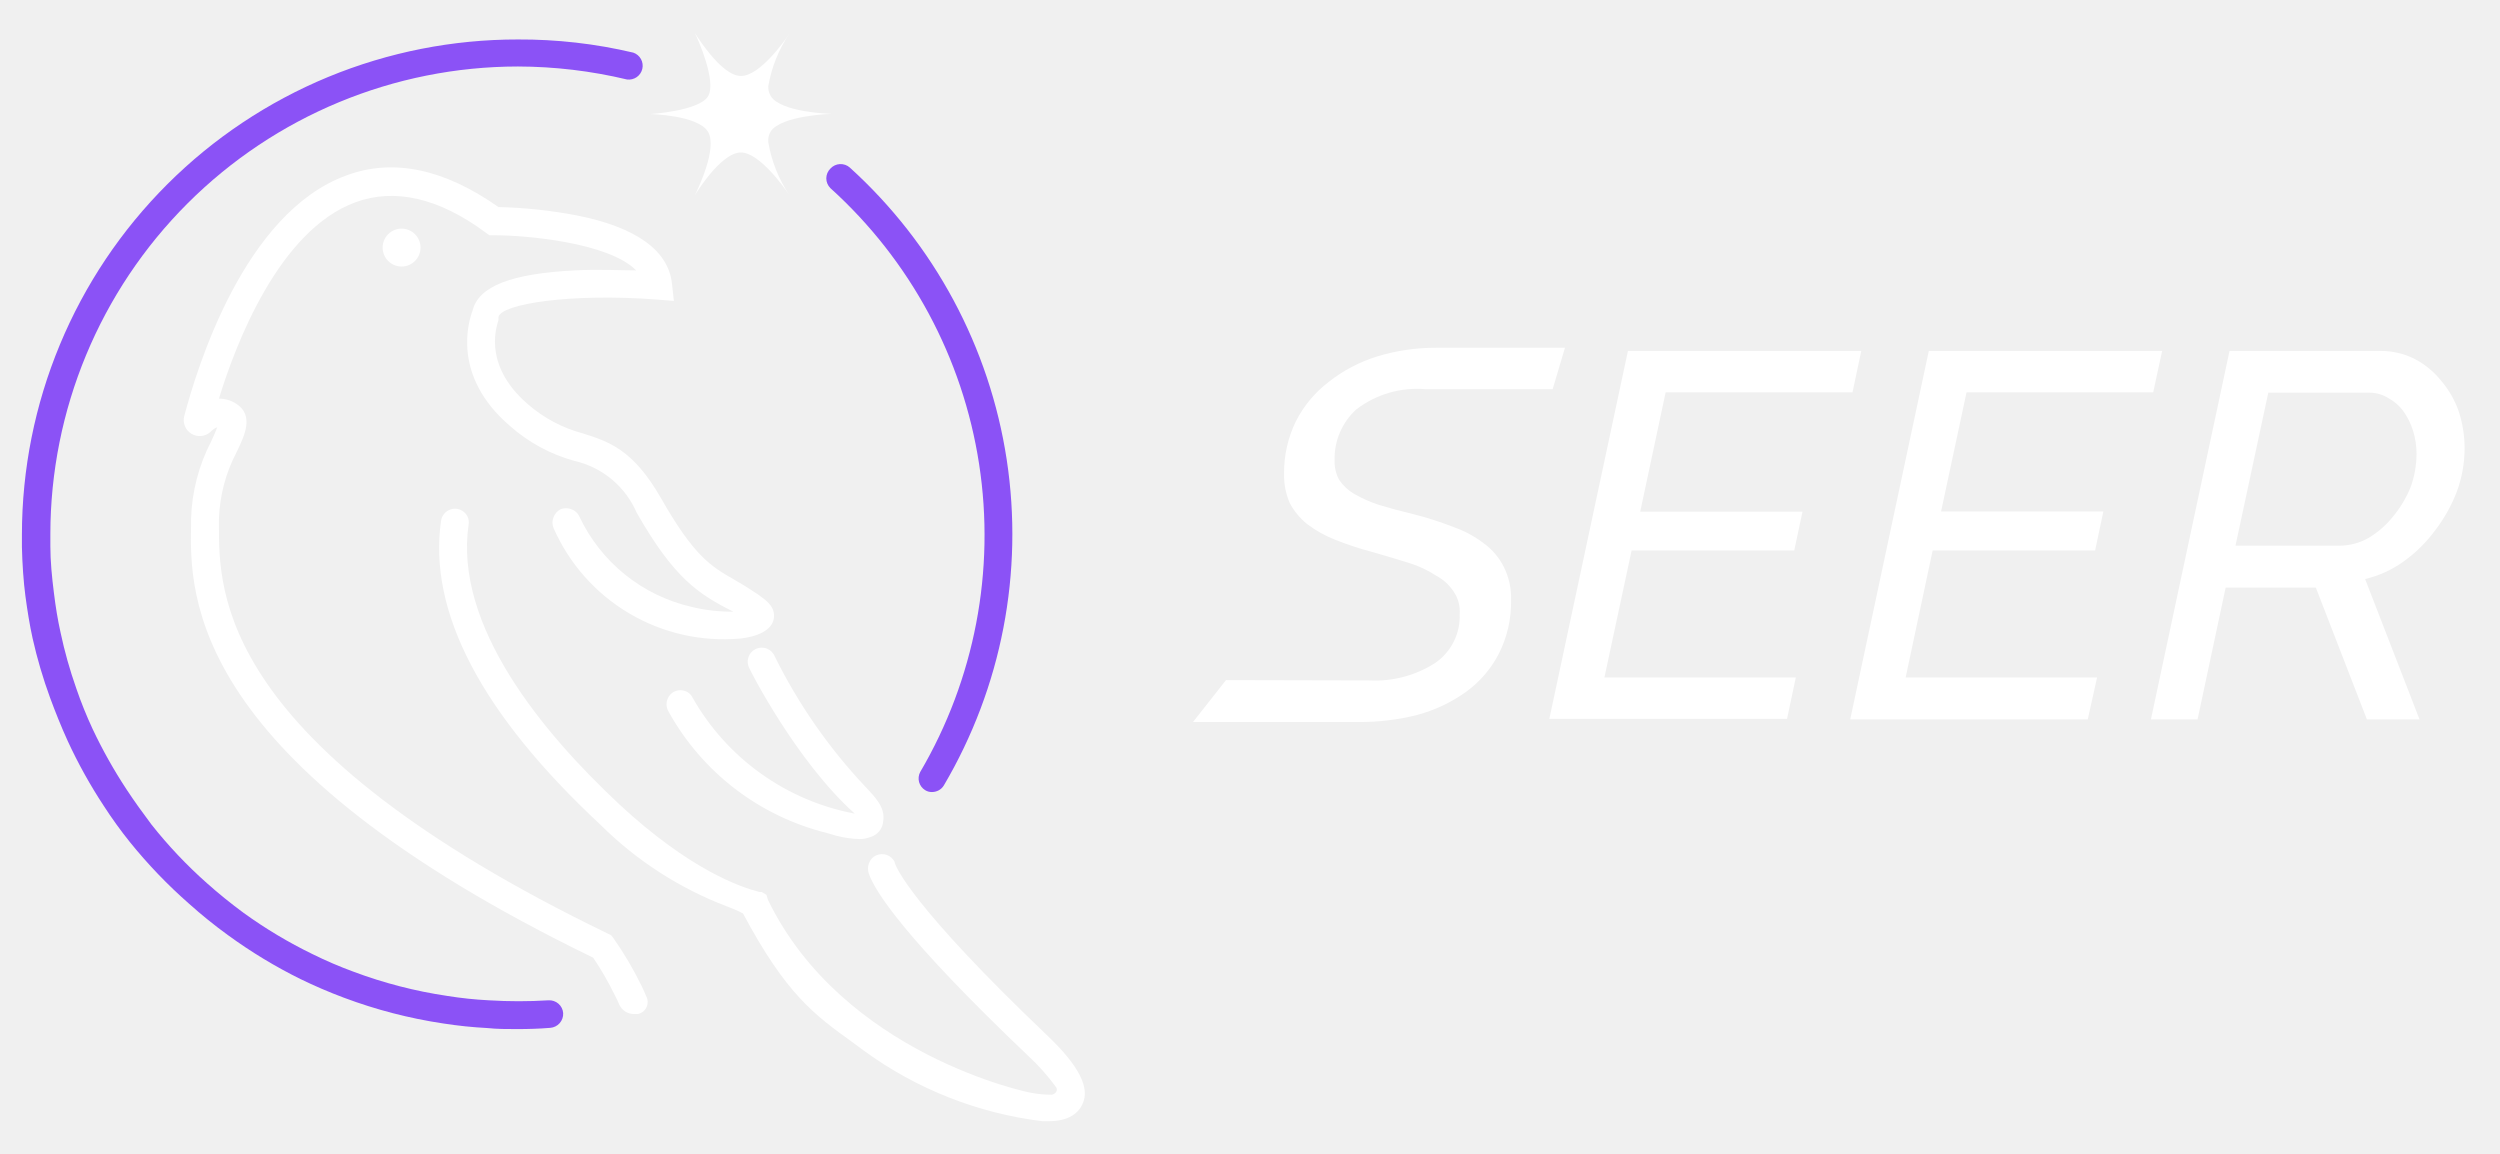
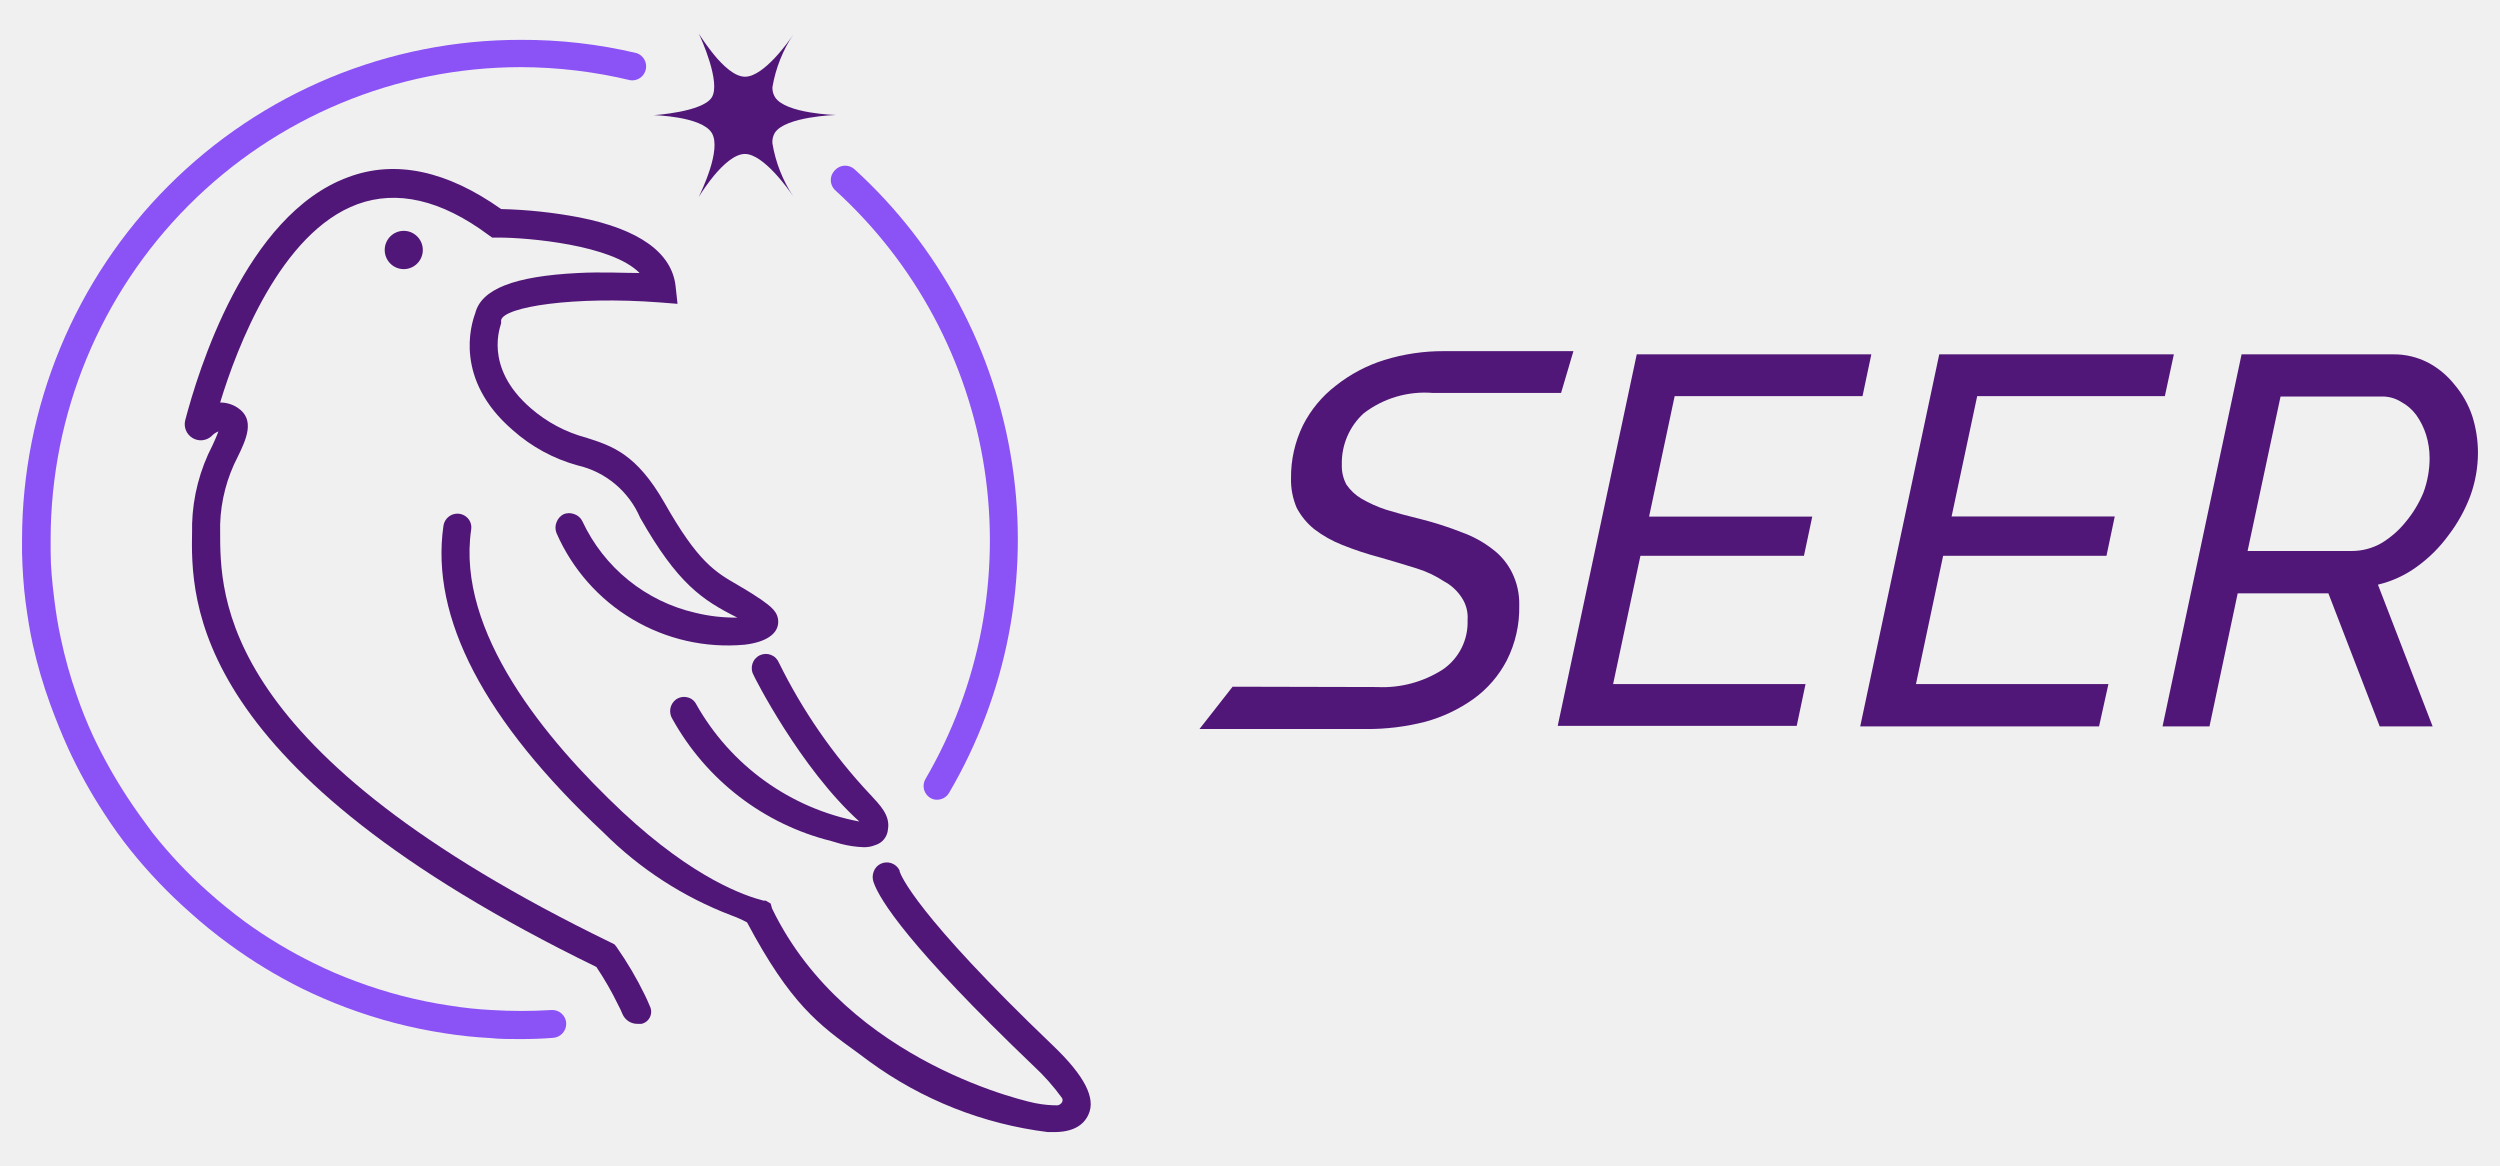
- <svg xmlns="http://www.w3.org/2000/svg" width="104" height="48" viewBox="0 0 104 48" fill="none">
-   <path d="M89.478 29.927L92.748 14.599H99.01C99.517 14.592 100.018 14.71 100.47 14.942C100.893 15.167 101.266 15.478 101.564 15.854C101.887 16.235 102.135 16.673 102.294 17.146C102.449 17.635 102.527 18.144 102.528 18.657C102.526 19.267 102.417 19.873 102.207 20.445C101.988 21.018 101.688 21.557 101.316 22.044C100.947 22.55 100.498 22.994 99.988 23.358C99.508 23.704 98.965 23.952 98.389 24.088L100.652 29.927H98.463L96.339 24.445H92.587L91.419 29.927H89.478ZM97.295 22.701C97.727 22.703 98.152 22.593 98.528 22.38C98.917 22.148 99.26 21.849 99.543 21.497C99.845 21.134 100.091 20.728 100.272 20.292C100.439 19.841 100.525 19.364 100.528 18.883C100.529 18.554 100.479 18.227 100.382 17.913C100.289 17.62 100.152 17.344 99.973 17.095C99.806 16.871 99.592 16.687 99.346 16.555C99.111 16.41 98.84 16.334 98.565 16.336H94.361L92.996 22.701H97.295Z" fill="white" />
-   <path d="M80.238 14.599H89.945L89.573 16.321H81.808L80.749 21.277H87.5L87.157 22.898H80.399L79.275 28.183H87.238L86.851 29.927H76.969L80.238 14.599Z" fill="white" />
-   <path d="M67.722 14.599H77.429L77.064 16.321H69.291L68.233 21.285H74.984L74.641 22.898H67.875L66.744 28.183H74.706L74.341 29.905H64.452L67.722 14.599Z" fill="white" />
-   <path d="M51.001 28.292L49.629 30.036H56.533C57.355 30.041 58.175 29.94 58.971 29.737C59.691 29.542 60.37 29.221 60.978 28.788C61.55 28.376 62.017 27.836 62.343 27.212C62.7 26.512 62.878 25.734 62.861 24.949C62.874 24.479 62.771 24.012 62.562 23.591C62.374 23.211 62.099 22.881 61.759 22.628C61.375 22.33 60.947 22.096 60.489 21.934C59.942 21.718 59.381 21.538 58.81 21.394C58.266 21.263 57.779 21.131 57.351 21C56.998 20.885 56.658 20.733 56.336 20.547C56.086 20.402 55.872 20.202 55.709 19.963C55.574 19.712 55.509 19.43 55.519 19.146C55.509 18.749 55.584 18.354 55.741 17.989C55.897 17.624 56.13 17.296 56.424 17.029C57.243 16.403 58.265 16.104 59.292 16.19H64.591L65.102 14.467H59.737C58.904 14.464 58.075 14.587 57.278 14.832C56.549 15.058 55.869 15.417 55.271 15.89C54.702 16.324 54.238 16.881 53.913 17.518C53.579 18.199 53.409 18.949 53.417 19.708C53.407 20.124 53.487 20.537 53.65 20.92C53.83 21.261 54.079 21.562 54.38 21.803C54.735 22.072 55.126 22.291 55.541 22.453C56.055 22.658 56.581 22.831 57.117 22.971C57.679 23.131 58.183 23.285 58.628 23.423C59.023 23.545 59.399 23.722 59.745 23.949C60.04 24.105 60.291 24.334 60.474 24.613C60.661 24.887 60.748 25.217 60.723 25.547C60.738 25.944 60.654 26.338 60.476 26.692C60.299 27.047 60.035 27.351 59.708 27.577C58.894 28.1 57.937 28.355 56.971 28.306L51.001 28.292Z" fill="white" />
-   <path d="M38.769 32.949C38.668 32.951 38.569 32.923 38.484 32.869C38.361 32.793 38.272 32.673 38.233 32.533C38.196 32.393 38.212 32.245 38.28 32.117C40.546 28.256 41.412 23.731 40.731 19.306C40.051 14.881 37.865 10.826 34.543 7.825C34.49 7.772 34.447 7.709 34.418 7.639C34.389 7.57 34.374 7.495 34.374 7.42C34.374 7.344 34.389 7.27 34.418 7.2C34.447 7.131 34.49 7.068 34.543 7.015C34.645 6.902 34.788 6.834 34.939 6.826C35.091 6.818 35.24 6.87 35.353 6.971C38.862 10.151 41.167 14.444 41.88 19.125C42.592 23.807 41.669 28.591 39.265 32.672C39.214 32.757 39.141 32.827 39.054 32.876C38.967 32.924 38.869 32.949 38.769 32.949Z" fill="#8B52F6" />
-   <path d="M21.508 42.81C21.092 42.81 20.676 42.81 20.275 42.767C19.662 42.735 19.05 42.672 18.443 42.577C17.03 42.366 15.643 42.006 14.305 41.504C13.677 41.27 13.072 41.007 12.502 40.73C11.447 40.209 10.439 39.598 9.488 38.905C8.923 38.496 8.38 38.057 7.86 37.591C6.972 36.811 6.151 35.956 5.408 35.036C5.017 34.55 4.652 34.043 4.313 33.518C3.748 32.659 3.248 31.759 2.817 30.825C2.547 30.234 2.306 29.628 2.087 29.037C1.791 28.229 1.547 27.402 1.358 26.562C1.233 26 1.139 25.401 1.058 24.803C0.978 24.204 0.927 23.438 0.912 22.767C0.912 22.591 0.912 22.409 0.912 22.226C0.915 19.52 1.451 16.84 2.49 14.341C3.528 11.841 5.049 9.571 6.965 7.66C8.881 5.748 11.155 4.233 13.656 3.2C16.158 2.168 18.839 1.639 21.545 1.642C23.162 1.634 24.774 1.818 26.347 2.19C26.482 2.237 26.595 2.332 26.664 2.457C26.733 2.582 26.753 2.728 26.72 2.867C26.687 3.006 26.604 3.128 26.487 3.209C26.369 3.29 26.226 3.325 26.084 3.307C24.597 2.951 23.074 2.77 21.545 2.766C16.389 2.77 11.445 4.82 7.798 8.466C4.152 12.111 2.1 17.055 2.095 22.212C2.095 22.387 2.095 22.555 2.095 22.723C2.095 23.358 2.16 24 2.241 24.65C2.321 25.299 2.401 25.774 2.518 26.307C2.686 27.099 2.905 27.879 3.175 28.642C3.371 29.216 3.598 29.779 3.854 30.328C4.266 31.2 4.739 32.042 5.269 32.847C5.591 33.336 5.934 33.81 6.306 34.307C7 35.183 7.769 35.996 8.605 36.737C9.094 37.175 9.612 37.591 10.137 37.978C11.042 38.632 12.002 39.206 13.006 39.694C13.559 39.967 14.127 40.211 14.706 40.423C15.969 40.896 17.277 41.234 18.611 41.431C19.184 41.523 19.761 41.584 20.341 41.613C21.165 41.664 21.991 41.664 22.815 41.613C22.967 41.603 23.116 41.654 23.231 41.753C23.346 41.853 23.417 41.994 23.428 42.146C23.436 42.299 23.384 42.448 23.283 42.563C23.182 42.677 23.04 42.748 22.888 42.759C22.435 42.796 21.968 42.81 21.508 42.81Z" fill="#8B52F6" />
-   <path d="M32.2 25.62C32.2 26.117 31.689 26.46 30.806 26.562C29.191 26.708 27.571 26.342 26.175 25.517C24.779 24.692 23.678 23.449 23.026 21.963C22.968 21.821 22.968 21.661 23.026 21.518C23.08 21.372 23.187 21.252 23.326 21.182C23.466 21.128 23.623 21.128 23.764 21.182C23.837 21.207 23.904 21.246 23.962 21.297C24.02 21.349 24.067 21.412 24.099 21.482C24.541 22.424 25.193 23.253 26.003 23.905C26.814 24.558 27.763 25.017 28.777 25.248C29.343 25.386 29.925 25.452 30.507 25.445C29.047 24.715 28.04 24.051 26.486 21.328C26.255 20.792 25.901 20.317 25.452 19.943C25.003 19.569 24.472 19.305 23.902 19.175C22.904 18.902 21.982 18.403 21.209 17.715C18.786 15.635 19.487 13.38 19.662 12.912C19.91 11.912 21.267 11.38 23.917 11.248C24.887 11.197 25.836 11.248 26.464 11.248C25.318 10.08 21.822 9.788 20.625 9.788H20.362L20.209 9.679C18.239 8.219 16.414 7.825 14.801 8.409C11.604 9.569 9.794 14.336 9.108 16.584C9.368 16.582 9.622 16.658 9.838 16.803C10.568 17.285 10.188 18.102 9.838 18.817C9.389 19.675 9.14 20.623 9.108 21.591V21.847C9.108 24.584 9.021 30.978 25.303 38.847L25.42 38.905L25.5 39C25.95 39.639 26.348 40.312 26.69 41.014C26.756 41.16 26.829 41.299 26.887 41.453C26.922 41.522 26.941 41.598 26.943 41.676C26.944 41.754 26.927 41.831 26.894 41.901C26.861 41.972 26.812 42.034 26.752 42.082C26.691 42.131 26.62 42.165 26.544 42.182H26.369C26.242 42.183 26.117 42.147 26.009 42.078C25.902 42.009 25.817 41.911 25.763 41.796C25.705 41.654 25.639 41.516 25.566 41.38C25.305 40.846 25.008 40.332 24.676 39.839C7.853 31.679 7.889 24.788 7.948 21.847C7.948 21.759 7.948 21.672 7.948 21.591C7.98 20.458 8.27 19.348 8.794 18.343C8.86 18.197 8.977 17.949 9.035 17.774C8.927 17.817 8.829 17.884 8.751 17.971C8.645 18.066 8.511 18.124 8.369 18.138C8.228 18.151 8.086 18.118 7.964 18.045C7.842 17.971 7.747 17.86 7.693 17.729C7.639 17.597 7.628 17.452 7.663 17.314C8.189 15.328 10.145 8.854 14.407 7.299C16.363 6.569 18.494 7.036 20.735 8.613C21.82 8.639 22.901 8.754 23.968 8.956C26.457 9.445 27.799 10.416 27.953 11.788L28.033 12.518L27.303 12.46C23.742 12.19 20.844 12.642 20.735 13.19V13.27V13.321C20.735 13.387 19.968 15.102 21.961 16.817C22.62 17.39 23.401 17.805 24.245 18.029C25.325 18.372 26.332 18.693 27.493 20.715C28.88 23.153 29.58 23.562 30.551 24.117C30.799 24.263 31.062 24.416 31.354 24.613L31.492 24.701C31.865 24.971 32.2 25.19 32.2 25.62Z" fill="white" />
-   <path d="M36.74 34.168C36.73 34.317 36.673 34.459 36.58 34.575C36.486 34.692 36.358 34.776 36.215 34.818C36.064 34.879 35.903 34.908 35.74 34.905C35.42 34.894 35.102 34.847 34.791 34.767L34.39 34.65C33.009 34.307 31.713 33.683 30.583 32.818C29.453 31.953 28.513 30.864 27.822 29.621C27.741 29.495 27.711 29.343 27.736 29.196C27.762 29.049 27.842 28.916 27.96 28.825C28.029 28.775 28.107 28.74 28.19 28.724C28.274 28.707 28.36 28.709 28.442 28.73C28.52 28.747 28.594 28.781 28.657 28.831C28.72 28.88 28.771 28.943 28.807 29.015C29.512 30.263 30.482 31.343 31.648 32.177C32.814 33.012 34.148 33.582 35.558 33.847C33.113 31.657 31.179 27.84 31.179 27.81C31.14 27.741 31.116 27.664 31.107 27.584C31.099 27.505 31.108 27.425 31.132 27.349C31.156 27.273 31.195 27.202 31.247 27.142C31.3 27.082 31.364 27.033 31.436 26.998C31.508 26.964 31.586 26.945 31.666 26.942C31.746 26.939 31.825 26.952 31.899 26.981C31.974 27.01 32.042 27.053 32.098 27.11C32.155 27.166 32.2 27.233 32.23 27.307C33.207 29.282 34.471 31.103 35.981 32.708L36.025 32.752C36.383 33.146 36.842 33.577 36.74 34.168Z" fill="white" />
-   <path d="M45.038 45.912C44.834 46.38 44.36 46.642 43.623 46.642H43.36C40.685 46.314 38.138 45.309 35.959 43.723L35.485 43.372C33.872 42.212 32.711 41.372 30.909 38C30.694 37.887 30.472 37.79 30.244 37.708C28.269 36.956 26.474 35.797 24.975 34.306C20.027 29.693 17.801 25.445 18.348 21.664C18.364 21.555 18.41 21.452 18.482 21.368C18.553 21.284 18.647 21.222 18.753 21.189C18.858 21.156 18.971 21.154 19.077 21.182C19.184 21.211 19.28 21.269 19.355 21.35C19.413 21.414 19.456 21.489 19.48 21.572C19.504 21.654 19.509 21.74 19.494 21.825C18.881 26.029 22.567 30.474 25.763 33.46C28.719 36.204 30.828 36.912 31.602 37.109C31.631 37.104 31.661 37.104 31.69 37.109L31.887 37.226L31.945 37.431C35.069 43.868 42.812 45.46 42.893 45.46C43.176 45.514 43.465 45.541 43.754 45.54C43.793 45.534 43.831 45.519 43.864 45.496C43.897 45.474 43.924 45.444 43.944 45.409C43.958 45.383 43.965 45.354 43.965 45.325C43.965 45.295 43.958 45.267 43.944 45.241C43.597 44.763 43.203 44.32 42.769 43.92C37.587 38.985 36.397 37.066 36.149 36.358C36.094 36.214 36.094 36.056 36.149 35.912C36.173 35.84 36.213 35.773 36.264 35.717C36.316 35.66 36.378 35.615 36.448 35.584C36.588 35.521 36.747 35.514 36.891 35.566C37.035 35.618 37.154 35.724 37.222 35.861V35.898C37.273 36.058 37.871 37.65 43.593 43.102C44.885 44.336 45.345 45.255 45.038 45.912Z" fill="white" />
-   <path d="M16.706 11.088C17.141 11.088 17.494 10.735 17.494 10.299C17.494 9.864 17.141 9.511 16.706 9.511C16.271 9.511 15.918 9.864 15.918 10.299C15.918 10.735 16.271 11.088 16.706 11.088Z" fill="white" />
-   <path d="M31.96 5.912C32.092 6.695 32.388 7.442 32.828 8.102C32.646 7.825 31.595 6.343 30.821 6.343C30.398 6.343 29.916 6.788 29.537 7.241C29.309 7.52 29.1 7.812 28.909 8.117C29.004 7.92 29.872 6.161 29.449 5.475C29.026 4.788 27.048 4.745 27.048 4.745C27.048 4.745 29.062 4.621 29.449 4.015C29.836 3.409 29.011 1.577 28.909 1.38C29.103 1.684 29.315 1.976 29.544 2.256C29.916 2.708 30.398 3.161 30.828 3.161C31.602 3.161 32.646 1.701 32.836 1.402C32.391 2.061 32.093 2.807 31.96 3.591C31.953 3.738 31.992 3.883 32.069 4.007C32.507 4.686 34.587 4.737 34.587 4.737C34.587 4.737 32.507 4.796 32.062 5.467C31.981 5.601 31.945 5.757 31.96 5.912Z" fill="white" />
+ <svg xmlns="http://www.w3.org/2000/svg" width="103" height="48" viewBox="0 0 103 48" fill="none">
+   <path d="M89.097 29.927L92.353 14.599H98.589C99.094 14.592 99.593 14.71 100.042 14.942C100.464 15.167 100.835 15.478 101.132 15.854C101.454 16.235 101.701 16.673 101.859 17.146C102.013 17.635 102.091 18.144 102.092 18.657C102.09 19.267 101.982 19.873 101.772 20.445C101.555 21.018 101.256 21.557 100.885 22.044C100.517 22.55 100.071 22.994 99.562 23.358C99.085 23.704 98.544 23.952 97.971 24.088L100.224 29.927H98.044L95.929 24.445H92.193L91.031 29.927H89.097ZM96.881 22.701C97.311 22.703 97.735 22.593 98.109 22.38C98.496 22.148 98.838 21.849 99.119 21.497C99.421 21.134 99.666 20.728 99.846 20.292C100.012 19.841 100.098 19.364 100.1 18.883C100.101 18.554 100.052 18.227 99.955 17.913C99.863 17.62 99.725 17.344 99.548 17.095C99.381 16.871 99.168 16.687 98.923 16.555C98.69 16.41 98.42 16.334 98.145 16.336H93.959L92.6 22.701H96.881Z" fill="#511778" />
+   <path d="M79.897 14.599H89.563L89.192 16.321H81.46L80.406 21.277H87.128L86.787 22.898H80.057L78.938 28.183H86.867L86.481 29.927H76.641L79.897 14.599Z" fill="#511778" />
+   <path d="M67.434 14.599H77.099L76.736 16.321H68.996L67.942 21.285H74.665L74.323 22.898H67.586L66.46 28.183H74.388L74.025 29.905H64.178L67.434 14.599Z" fill="#511778" />
+   <path d="M50.784 28.292L49.418 30.036H56.293C57.111 30.041 57.927 29.94 58.72 29.737C59.437 29.542 60.114 29.221 60.719 28.788C61.288 28.376 61.753 27.836 62.078 27.212C62.433 26.512 62.61 25.734 62.593 24.949C62.606 24.479 62.504 24.012 62.296 23.591C62.108 23.211 61.835 22.881 61.496 22.628C61.114 22.33 60.687 22.096 60.232 21.934C59.687 21.718 59.128 21.538 58.56 21.394C58.017 21.263 57.533 21.131 57.107 21C56.755 20.885 56.417 20.733 56.096 20.547C55.848 20.402 55.634 20.202 55.471 19.963C55.338 19.712 55.273 19.43 55.283 19.146C55.273 18.749 55.348 18.354 55.504 17.989C55.659 17.624 55.891 17.296 56.184 17.029C56.999 16.403 58.017 16.104 59.04 16.19H64.316L64.825 14.467H59.483C58.653 14.464 57.828 14.587 57.034 14.832C56.309 15.058 55.631 15.417 55.035 15.89C54.469 16.324 54.007 16.881 53.684 17.518C53.351 18.199 53.181 18.949 53.19 19.708C53.18 20.124 53.26 20.537 53.422 20.92C53.601 21.261 53.849 21.562 54.149 21.803C54.502 22.072 54.891 22.291 55.304 22.453C55.816 22.658 56.341 22.831 56.874 22.971C57.434 23.131 57.935 23.285 58.379 23.423C58.772 23.545 59.146 23.722 59.49 23.949C59.785 24.105 60.035 24.334 60.217 24.613C60.403 24.887 60.49 25.217 60.464 25.547C60.48 25.944 60.396 26.338 60.219 26.692C60.042 27.047 59.779 27.351 59.454 27.577C58.644 28.1 57.691 28.355 56.729 28.306L50.784 28.292Z" fill="#511778" />
+   <path d="M38.604 32.949C38.504 32.951 38.405 32.923 38.321 32.869C38.198 32.793 38.109 32.673 38.071 32.533C38.033 32.393 38.05 32.245 38.117 32.117C40.374 28.256 41.236 23.731 40.558 19.306C39.88 14.881 37.704 10.826 34.396 7.825C34.343 7.772 34.301 7.709 34.272 7.639C34.243 7.57 34.228 7.495 34.228 7.42C34.228 7.344 34.243 7.27 34.272 7.2C34.301 7.131 34.343 7.068 34.396 7.015C34.498 6.902 34.64 6.834 34.791 6.826C34.942 6.818 35.09 6.87 35.203 6.971C38.697 10.151 40.992 14.444 41.701 19.125C42.411 23.807 41.492 28.591 39.098 32.672C39.047 32.757 38.974 32.827 38.888 32.876C38.801 32.924 38.703 32.949 38.604 32.949Z" fill="#8B52F6" />
+   <path d="M21.417 42.81C21.003 42.81 20.588 42.81 20.189 42.767C19.578 42.735 18.969 42.672 18.365 42.577C16.957 42.366 15.576 42.006 14.244 41.504C13.619 41.27 13.016 41.007 12.449 40.73C11.399 40.209 10.395 39.598 9.448 38.905C8.885 38.496 8.344 38.057 7.827 37.591C6.942 36.811 6.125 35.956 5.385 35.036C4.996 34.55 4.632 34.043 4.295 33.518C3.732 32.659 3.234 31.759 2.805 30.825C2.536 30.234 2.297 29.628 2.078 29.037C1.783 28.229 1.54 27.402 1.352 26.562C1.228 26 1.134 25.401 1.054 24.803C0.974 24.204 0.923 23.438 0.908 22.767C0.908 22.591 0.908 22.409 0.908 22.226C0.911 19.52 1.445 16.84 2.479 14.341C3.513 11.841 5.027 9.571 6.935 7.66C8.843 5.748 11.107 4.233 13.598 3.2C16.089 2.168 18.758 1.639 21.453 1.642C23.063 1.634 24.668 1.818 26.235 2.19C26.369 2.237 26.482 2.332 26.55 2.457C26.619 2.582 26.639 2.728 26.606 2.867C26.574 3.006 26.491 3.128 26.374 3.209C26.257 3.29 26.114 3.325 25.974 3.307C24.493 2.951 22.976 2.77 21.453 2.766C16.319 2.77 11.396 4.82 7.765 8.466C4.134 12.111 2.092 17.055 2.086 22.212C2.086 22.387 2.086 22.555 2.086 22.723C2.086 23.358 2.151 24 2.231 24.65C2.311 25.299 2.391 25.774 2.507 26.307C2.674 27.099 2.893 27.879 3.161 28.642C3.357 29.216 3.583 29.779 3.837 30.328C4.248 31.2 4.719 32.042 5.247 32.847C5.567 33.336 5.908 33.81 6.279 34.307C6.97 35.183 7.736 35.996 8.568 36.737C9.055 37.175 9.571 37.591 10.094 37.978C10.995 38.632 11.951 39.206 12.95 39.694C13.501 39.967 14.066 40.211 14.644 40.423C15.901 40.896 17.204 41.234 18.532 41.431C19.102 41.523 19.677 41.584 20.254 41.613C21.075 41.664 21.897 41.664 22.718 41.613C22.869 41.603 23.018 41.654 23.132 41.753C23.247 41.853 23.317 41.994 23.328 42.146C23.336 42.299 23.284 42.448 23.184 42.563C23.083 42.677 22.942 42.748 22.79 42.759C22.34 42.796 21.875 42.81 21.417 42.81Z" fill="#8B52F6" />
+   <path d="M32.063 25.62C32.063 26.117 31.555 26.46 30.675 26.562C29.067 26.708 27.454 26.342 26.064 25.517C24.674 24.692 23.577 23.449 22.928 21.963C22.871 21.821 22.871 21.661 22.928 21.518C22.982 21.372 23.088 21.252 23.226 21.182C23.367 21.128 23.522 21.128 23.662 21.182C23.735 21.207 23.803 21.246 23.86 21.297C23.918 21.349 23.964 21.412 23.997 21.482C24.437 22.424 25.086 23.253 25.893 23.905C26.7 24.558 27.645 25.017 28.655 25.248C29.219 25.386 29.797 25.452 30.378 25.445C28.924 24.715 27.921 24.051 26.373 21.328C26.143 20.792 25.79 20.317 25.343 19.943C24.896 19.569 24.368 19.305 23.8 19.175C22.807 18.902 21.889 18.403 21.119 17.715C18.706 15.635 19.404 13.38 19.578 12.912C19.825 11.912 21.177 11.38 23.815 11.248C24.782 11.197 25.726 11.248 26.351 11.248C25.21 10.08 21.729 9.788 20.538 9.788H20.276L20.123 9.679C18.161 8.219 16.344 7.825 14.738 8.409C11.555 9.569 9.753 14.336 9.07 16.584C9.328 16.582 9.582 16.658 9.796 16.803C10.523 17.285 10.145 18.102 9.796 18.817C9.35 19.675 9.101 20.623 9.07 21.591V21.847C9.07 24.584 8.982 30.978 25.196 38.847L25.312 38.905L25.392 39C25.84 39.639 26.236 40.312 26.577 41.014C26.642 41.16 26.715 41.299 26.773 41.453C26.808 41.522 26.827 41.598 26.828 41.676C26.829 41.754 26.813 41.831 26.78 41.901C26.747 41.972 26.698 42.034 26.638 42.082C26.578 42.131 26.507 42.165 26.431 42.182H26.257C26.13 42.183 26.006 42.147 25.899 42.078C25.792 42.009 25.707 41.911 25.654 41.796C25.596 41.654 25.53 41.516 25.457 41.38C25.198 40.846 24.901 40.332 24.571 39.839C7.82 31.679 7.856 24.788 7.914 21.847C7.914 21.759 7.914 21.672 7.914 21.591C7.946 20.458 8.235 19.348 8.757 18.343C8.823 18.197 8.939 17.949 8.997 17.774C8.889 17.817 8.792 17.884 8.714 17.971C8.608 18.066 8.475 18.124 8.334 18.138C8.193 18.151 8.051 18.118 7.93 18.045C7.809 17.971 7.714 17.86 7.66 17.729C7.606 17.597 7.596 17.452 7.631 17.314C8.154 15.328 10.102 8.854 14.346 7.299C16.293 6.569 18.415 7.036 20.646 8.613C21.727 8.639 22.804 8.754 23.866 8.956C26.344 9.445 27.681 10.416 27.834 11.788L27.914 12.518L27.187 12.46C23.641 12.19 20.756 12.642 20.646 13.19V13.27V13.321C20.646 13.387 19.883 15.102 21.867 16.817C22.524 17.39 23.302 17.805 24.142 18.029C25.218 18.372 26.221 18.693 27.376 20.715C28.757 23.153 29.454 23.562 30.421 24.117C30.668 24.263 30.93 24.416 31.221 24.613L31.358 24.701C31.729 24.971 32.063 25.19 32.063 25.62Z" fill="#511778" />
+   <path d="M36.584 34.168C36.573 34.317 36.517 34.459 36.424 34.575C36.33 34.692 36.203 34.776 36.06 34.818C35.911 34.879 35.75 34.908 35.588 34.905C35.269 34.894 34.952 34.847 34.643 34.767L34.244 34.65C32.868 34.307 31.578 33.683 30.453 32.818C29.328 31.953 28.392 30.864 27.703 29.621C27.623 29.495 27.593 29.343 27.618 29.196C27.644 29.049 27.723 28.916 27.841 28.825C27.909 28.775 27.988 28.74 28.07 28.724C28.153 28.707 28.239 28.709 28.321 28.73C28.399 28.747 28.472 28.781 28.535 28.831C28.598 28.88 28.649 28.943 28.684 29.015C29.387 30.263 30.352 31.343 31.513 32.177C32.675 33.012 34.003 33.582 35.406 33.847C32.972 31.657 31.046 27.84 31.046 27.81C31.007 27.741 30.983 27.664 30.975 27.584C30.967 27.505 30.975 27.425 30.999 27.349C31.023 27.273 31.062 27.202 31.114 27.142C31.167 27.082 31.23 27.033 31.302 26.998C31.374 26.964 31.452 26.945 31.531 26.942C31.61 26.939 31.69 26.952 31.764 26.981C31.838 27.01 31.905 27.053 31.962 27.11C32.018 27.166 32.063 27.233 32.093 27.307C33.066 29.282 34.324 31.103 35.828 32.708L35.871 32.752C36.228 33.146 36.685 33.577 36.584 34.168Z" fill="#511778" />
+   <path d="M44.847 45.912C44.643 46.38 44.171 46.642 43.437 46.642H43.175C40.512 46.314 37.975 45.309 35.806 43.723L35.334 43.372C33.728 42.212 32.572 41.372 30.777 38C30.564 37.887 30.343 37.79 30.116 37.708C28.149 36.956 26.361 35.797 24.869 34.306C19.942 29.693 17.725 25.445 18.27 21.664C18.285 21.555 18.332 21.452 18.403 21.368C18.474 21.284 18.568 21.222 18.673 21.189C18.778 21.156 18.89 21.154 18.996 21.182C19.102 21.211 19.198 21.269 19.273 21.35C19.331 21.414 19.373 21.489 19.397 21.572C19.421 21.654 19.425 21.74 19.411 21.825C18.801 26.029 22.471 30.474 25.654 33.46C28.597 36.204 30.697 36.912 31.468 37.109C31.496 37.104 31.526 37.104 31.555 37.109L31.751 37.226L31.809 37.431C34.919 43.868 42.63 45.46 42.71 45.46C42.993 45.514 43.28 45.541 43.568 45.54C43.607 45.534 43.645 45.519 43.677 45.496C43.71 45.474 43.737 45.444 43.757 45.409C43.771 45.383 43.778 45.354 43.778 45.325C43.778 45.295 43.771 45.267 43.757 45.241C43.411 44.763 43.019 44.32 42.587 43.92C37.427 38.985 36.242 37.066 35.995 36.358C35.94 36.214 35.94 36.056 35.995 35.912C36.02 35.84 36.059 35.773 36.11 35.717C36.161 35.66 36.224 35.615 36.293 35.584C36.432 35.521 36.59 35.514 36.734 35.566C36.878 35.618 36.996 35.724 37.063 35.861V35.898C37.114 36.058 37.71 37.65 43.408 43.102C44.694 44.336 45.152 45.255 44.847 45.912Z" fill="#511778" />
+   <path d="M16.635 11.088C17.068 11.088 17.42 10.735 17.42 10.299C17.42 9.864 17.068 9.511 16.635 9.511C16.201 9.511 15.85 9.864 15.85 10.299C15.85 10.735 16.201 11.088 16.635 11.088Z" fill="#511778" />
+   <path d="M31.824 5.912C31.955 6.695 32.25 7.442 32.688 8.102C32.507 7.825 31.46 6.343 30.69 6.343C30.268 6.343 29.789 6.788 29.411 7.241C29.185 7.52 28.976 7.812 28.786 8.117C28.88 7.92 29.745 6.161 29.324 5.475C28.902 4.788 26.933 4.745 26.933 4.745C26.933 4.745 28.939 4.621 29.324 4.015C29.709 3.409 28.888 1.577 28.786 1.38C28.98 1.684 29.191 1.976 29.418 2.256C29.789 2.708 30.268 3.161 30.697 3.161C31.468 3.161 32.507 1.701 32.696 1.402C32.254 2.061 31.956 2.807 31.824 3.591C31.818 3.738 31.855 3.883 31.933 4.007C32.369 4.686 34.44 4.737 34.44 4.737C34.44 4.737 32.369 4.796 31.925 5.467C31.845 5.601 31.809 5.757 31.824 5.912Z" fill="#511778" />
</svg>
